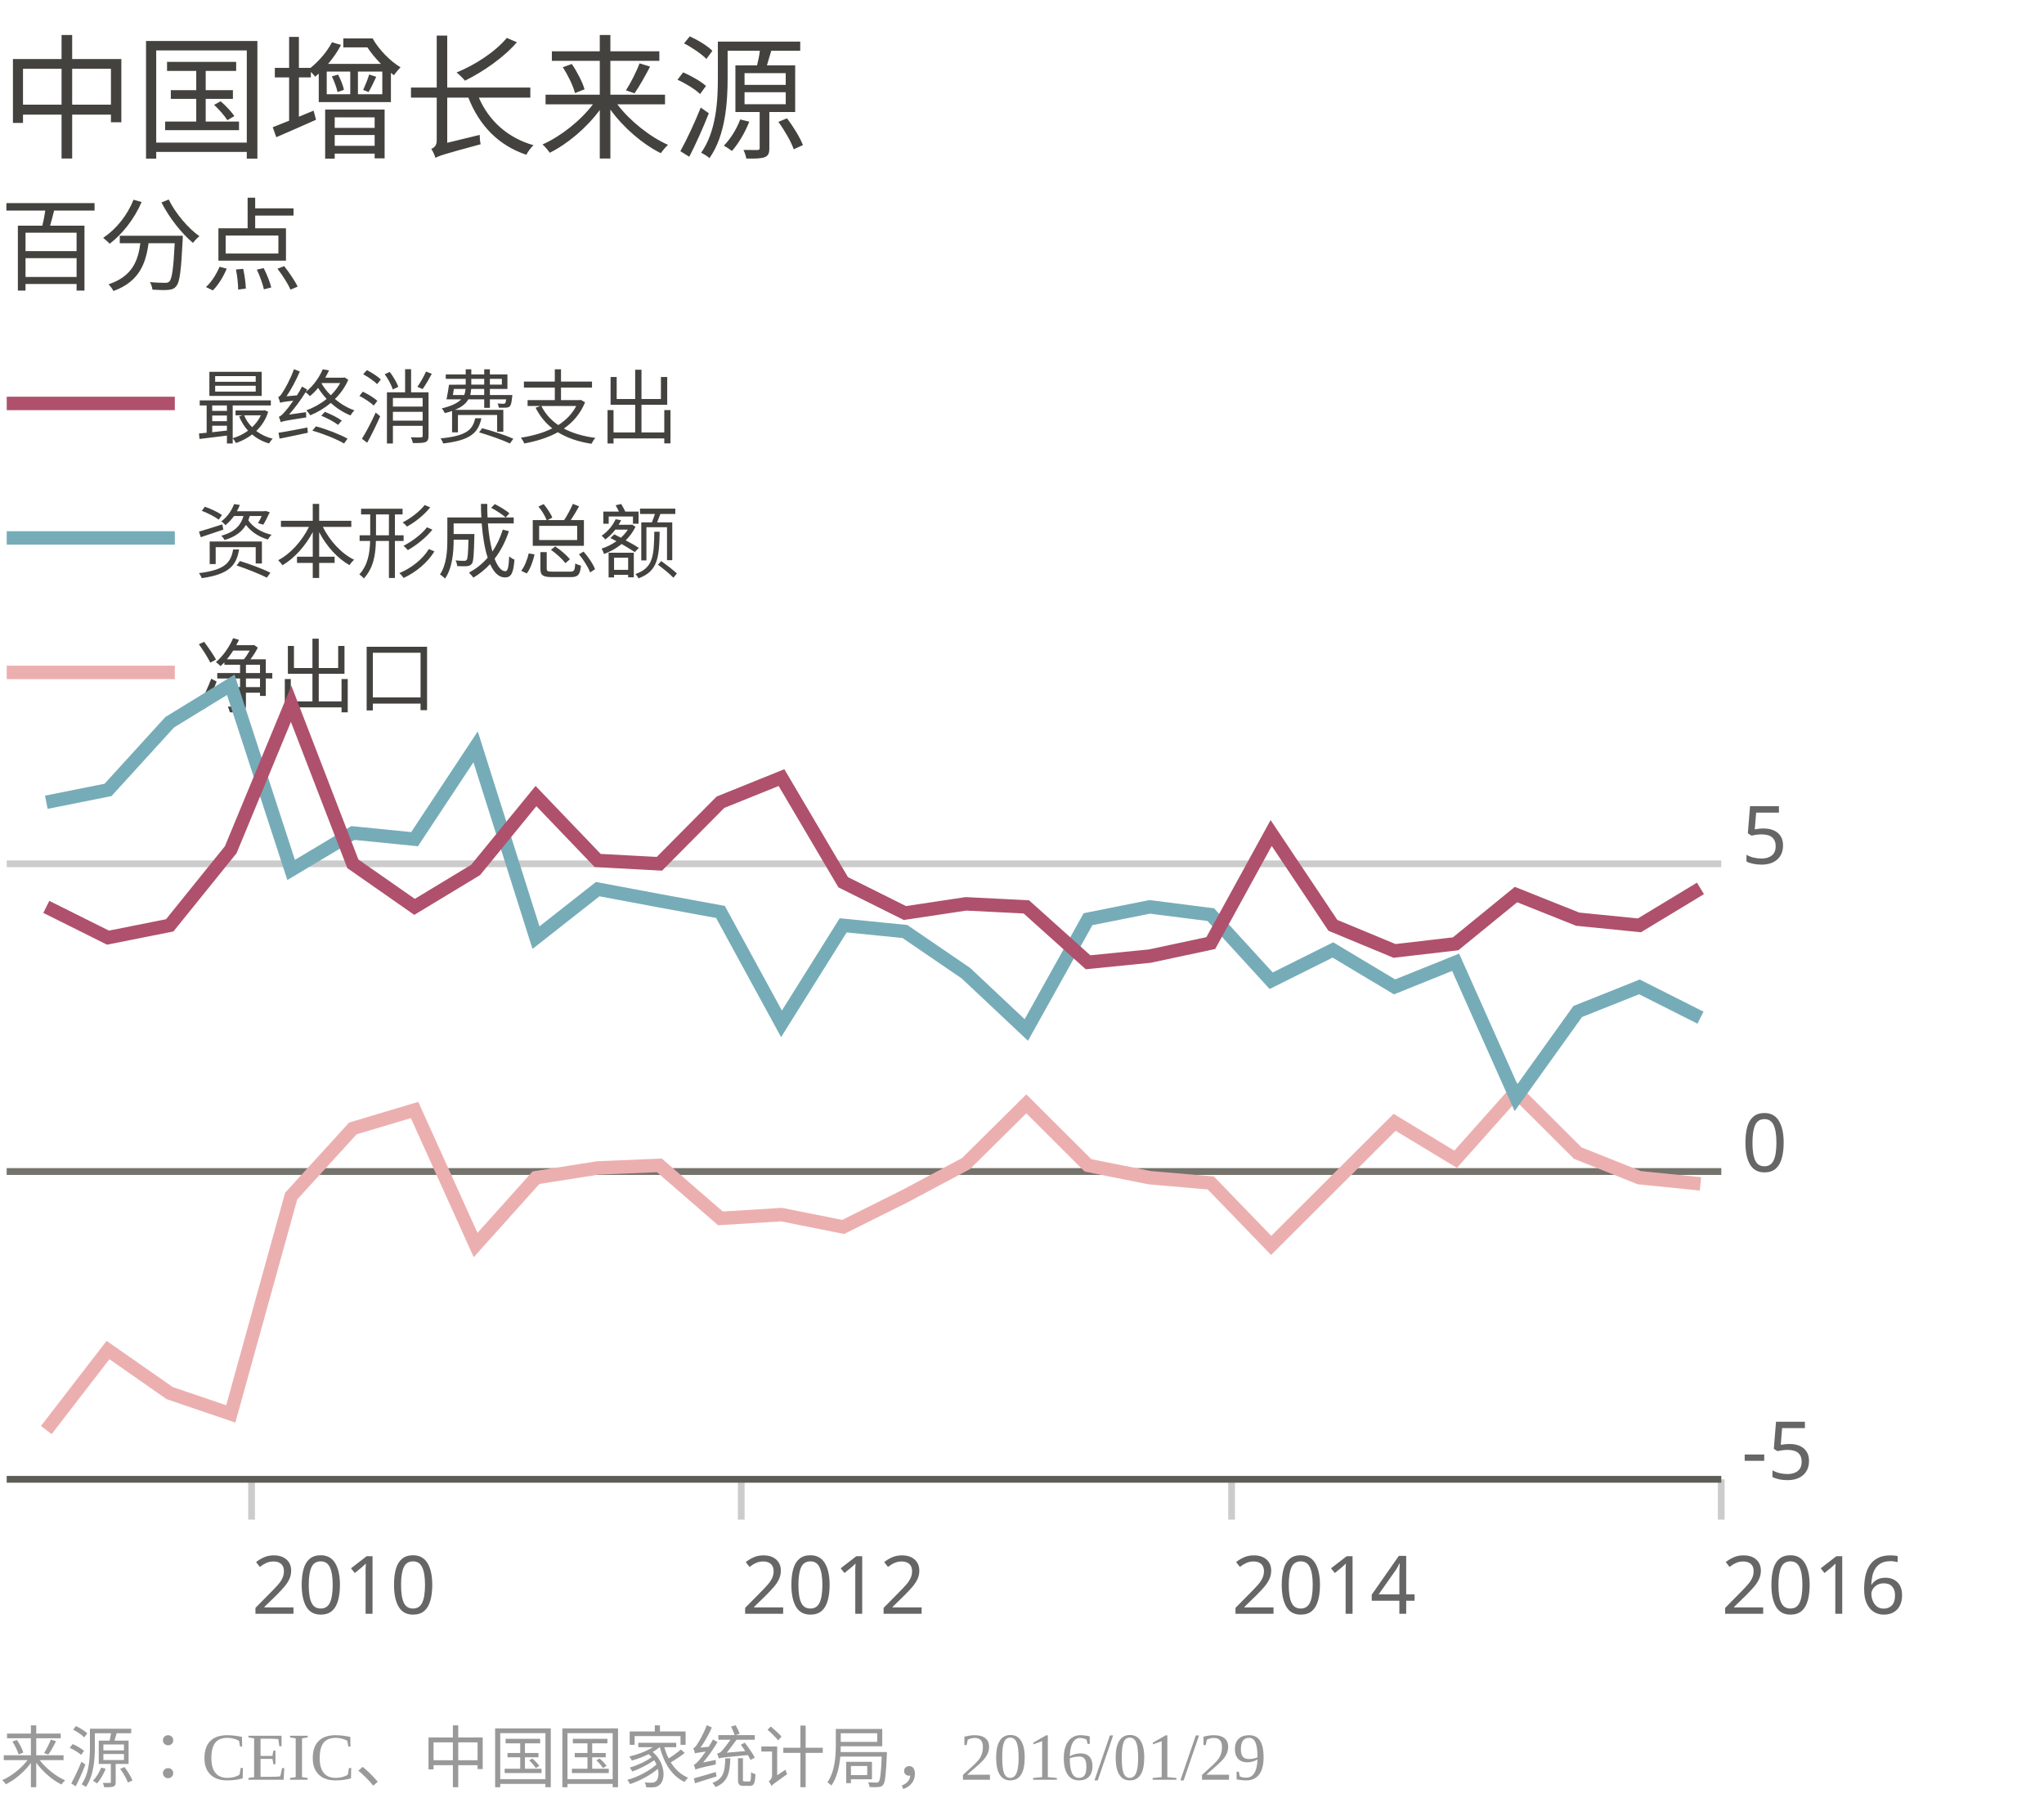
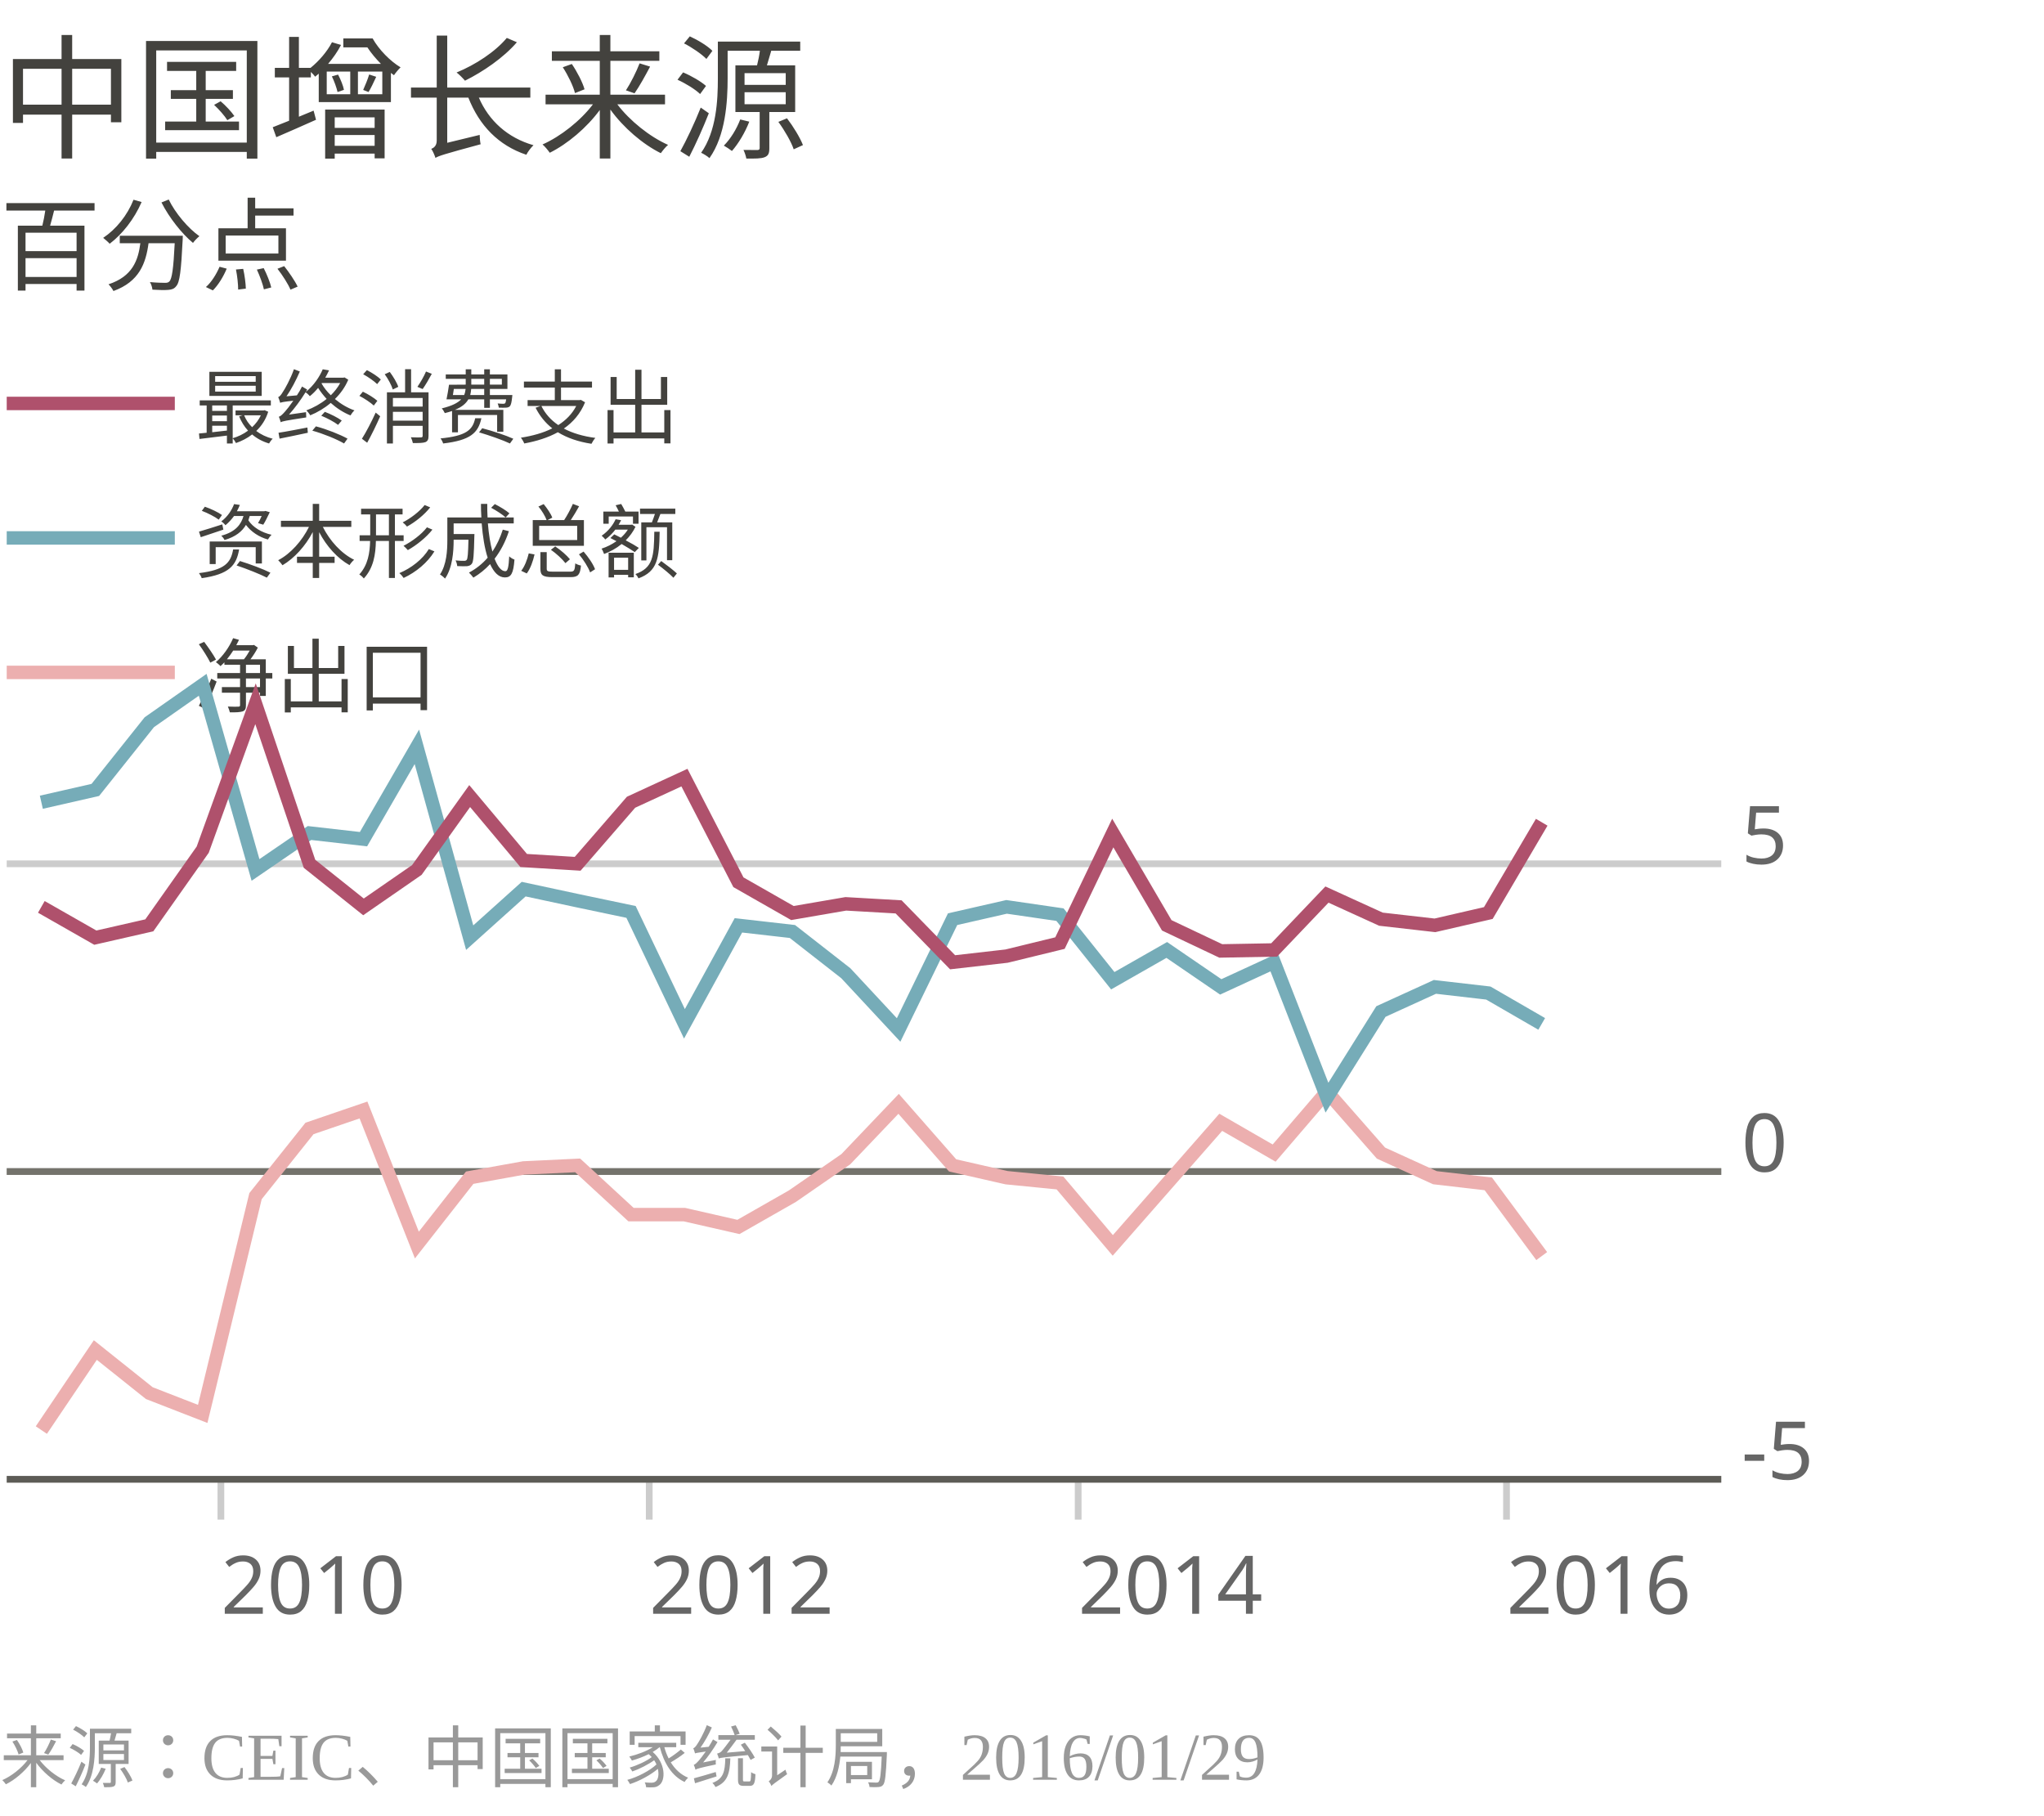
<svg xmlns="http://www.w3.org/2000/svg" viewBox="0 0 304 270">
  <text class="chart-title" fill="#43423e" font-size="20" y="22">中国增长来源</text>
  <text class="chart-subtitle" fill="#43423e" font-size="15" y="42">百分点</text>
  <text class="chart-source" font-size="10" fill-opacity="0.4" y="265">来源：CEIC、中国国家统计局，2016/01/29</text>
  <g transform="translate(1,100)">
    <g transform="translate(0,120)" class="x axis">
-       <g class="tick" style="" transform="translate(36.41432,0)">
+       <g class="tick" style="" transform="translate(31.85318,0)">
        <line y2="6" x2="0" fill="none" stroke="#000" stroke-opacity="0.2" />
        <text dy="0" style="" y="20" x="0" font-family="MetricWeb,sans-serif" fill-opacity="0.6" font-size="12" text-anchor="start">2010</text>
      </g>
-       <g class="tick" style="" transform="translate(109.243,0)">
+       <g class="tick" style="" transform="translate(95.55955,0)">
        <line y2="6" x2="0" fill="none" stroke="#000" stroke-opacity="0.2" />
        <text dy="0" style="" y="20" x="0" font-family="MetricWeb,sans-serif" fill-opacity="0.6" font-size="12" text-anchor="start">2012</text>
      </g>
-       <g class="tick" style="" transform="translate(182.1714,0)">
+       <g class="tick" style="" transform="translate(159.3532,0)">
        <line y2="6" x2="0" fill="none" stroke="#000" stroke-opacity="0.2" />
        <text dy="0" style="" y="20" x="0" font-family="MetricWeb,sans-serif" fill-opacity="0.6" font-size="12" text-anchor="start">2014</text>
      </g>
-       <g class="tick" style="" transform="translate(255,0)">
+       <g class="tick" style="" transform="translate(223.0595,0)">
        <line y2="6" x2="0" fill="none" stroke="#000" stroke-opacity="0.2" />
        <text dy="0" style="" y="20" x="0" font-family="MetricWeb,sans-serif" fill-opacity="0.6" font-size="12" text-anchor="start">2016</text>
      </g>
      <path class="domain" d="M0,0V0H255V0" fill="none" stroke="#74736c" />
    </g>
    <g transform="translate(255,0)" class="y axis">
      <g class="tick" style="" transform="translate(0,120)">
        <line x2="-255" y2="0" fill="none" stroke="#000" stroke-opacity="0.2" />
        <text dy="0" style="text-anchor: start;" x="3" y="0" font-family="MetricWeb,sans-serif" fill-opacity="0.6" font-size="12">-5</text>
      </g>
      <g class="tick" style="" transform="translate(0,74.23077)">
        <line x2="-255" y2="0" fill="none" stroke="#000" stroke-opacity="0.2" />
        <text dy="0" style="text-anchor: start;" x="3" y="0" font-family="MetricWeb,sans-serif" fill-opacity="0.6" font-size="12">0</text>
      </g>
      <g class="tick" style="" transform="translate(0,28.46154)">
        <line x2="-255" y2="0" fill="none" stroke="#000" stroke-opacity="0.2" />
        <text dy="0" style="text-anchor: start;" x="3" y="0" font-family="MetricWeb,sans-serif" fill-opacity="0.6" font-size="12">5</text>
      </g>
      <path class="domain" d="M-255,1H0V120H-255" fill="none" stroke="#000" stroke-opacity="0" />
      <line class="highlight-line" x1="0" x2="-255" y1="74.231" y2="74.231" fill="none" stroke="#74736c" />
    </g>
    <g class="chart-key" transform="translate(0,-35)">
      <g class="key-element" transform="translate(0,0)">
        <text x="28" font-size="12" fill="#43423e">最终消费支出</text>
        <line x1="0" x2="25" y1="-5" y2="-5" stroke-width="2" fill="none" stroke="#af516c" />
      </g>
      <g class="key-element" transform="translate(0,20)">
        <text x="28" font-size="12" fill="#43423e">资本形成总额</text>
        <line x1="0" x2="25" y1="-5" y2="-5" stroke-width="2" fill="none" stroke="#76acb8" />
      </g>
      <g class="key-element" transform="translate(0,40)">
        <text x="28" font-size="12" fill="#43423e">净出口</text>
        <line x1="0" x2="25" y1="-5" y2="-5" stroke-width="2" fill="none" stroke="#ecafaf" />
      </g>
    </g>
    <g>
-       <path d="M5.886,112.677L15.065,100.777L24.243,107.185L33.322,110.274L42.3,77.892L51.479,67.823L60.657,65.077L69.736,85.16L78.715,75.146L87.893,73.698L97.072,73.315L106.15,81.195L115.229,80.638L124.407,82.469L133.586,77.892L142.664,73.054L151.643,64.162L160.822,73.315L170,75.146L179.079,75.927L188.058,85.215L197.236,76.062L206.414,66.908L215.493,72.4L224.472,62.331L233.65,71.485L242.829,75.146L251.907,76.062" stroke-width="2" fill="none" stroke="#ecafaf" />
-       <path d="M5.886,19.308L15.065,17.477L24.243,7.408L33.322,1.841L42.3,29.377L51.479,23.885L60.657,24.8L69.736,11.069L78.715,39.446L87.893,32.232L97.072,33.954L106.15,35.621L115.229,52.262L124.407,37.615L133.586,38.531L142.664,44.735L151.643,53.177L160.822,36.7L170,34.869L179.079,36.025L188.058,45.854L197.236,41.277L206.414,46.769L215.493,43.108L224.472,63.246L233.65,50.431L242.829,46.769L251.907,51.346" stroke-width="2" fill="none" stroke="#76acb8" />
-       <path d="M5.886,34.869L15.065,39.446L24.243,37.615L33.322,26.362L42.3,4.662L51.479,28.462L60.657,34.869L69.736,29.377L78.715,18.392L87.893,27.97L97.072,28.462L106.15,19.308L115.229,15.646L124.407,31.208L133.586,35.785L142.664,34.419L151.643,34.869L160.822,43.108L170,42.192L179.079,40.255L188.058,23.885L197.236,37.615L206.414,41.421L215.493,40.362L224.472,33.038L233.65,36.7L242.829,37.615L251.907,32.123" stroke-width="2" fill="none" stroke="#af516c" />
+       <path d="M5.149,112.677L13.178,100.777L21.206,107.185L29.148,110.274L37.002,77.892L45.031,67.823L53.06,65.077L61.001,85.16L68.855,75.146L76.884,73.698L84.913,73.315L92.854,80.638L100.796,80.638L108.824,82.469L116.853,77.892L124.795,72.4L132.649,64.162L140.678,73.315L148.706,75.146L156.648,75.927L164.502,85.215L172.531,76.062L180.56,66.908L188.501,71.485L196.355,62.331L204.384,71.485L212.413,75.146L220.354,76.062L228.296,86.804" stroke-width="2" fill="none" stroke="#ecafaf" />
+       <path d="M5.149,19.308L13.178,17.477L21.206,7.408L29.148,1.841L37.002,29.377L45.031,23.885L53.06,24.8L61.001,11.069L68.855,39.446L76.884,32.232L84.913,33.954L92.854,35.621L100.796,52.262L108.824,37.615L116.853,38.531L124.795,44.735L132.649,53.177L140.678,36.7L148.706,34.869L156.648,36.025L164.502,45.854L172.531,41.277L180.56,46.769L188.501,43.108L196.355,63.246L204.384,50.431L212.413,46.769L220.354,47.685L228.296,52.274" stroke-width="2" fill="none" stroke="#76acb8" />
+       <path d="M5.149,34.869L13.178,39.446L21.206,37.615L29.148,26.362L37.002,4.662L45.031,28.462L53.06,34.869L61.001,29.377L68.855,18.392L76.884,27.97L84.913,28.462L92.854,19.308L100.796,15.646L108.824,31.208L116.853,35.785L124.795,34.419L132.649,34.869L140.678,43.108L148.706,42.192L156.648,40.255L164.502,23.885L172.531,37.615L180.56,41.421L188.501,41.277L196.355,33.038L204.384,36.7L212.413,37.615L220.354,35.785L228.296,22.284" stroke-width="2" fill="none" stroke="#af516c" />
    </g>
  </g>
</svg>
